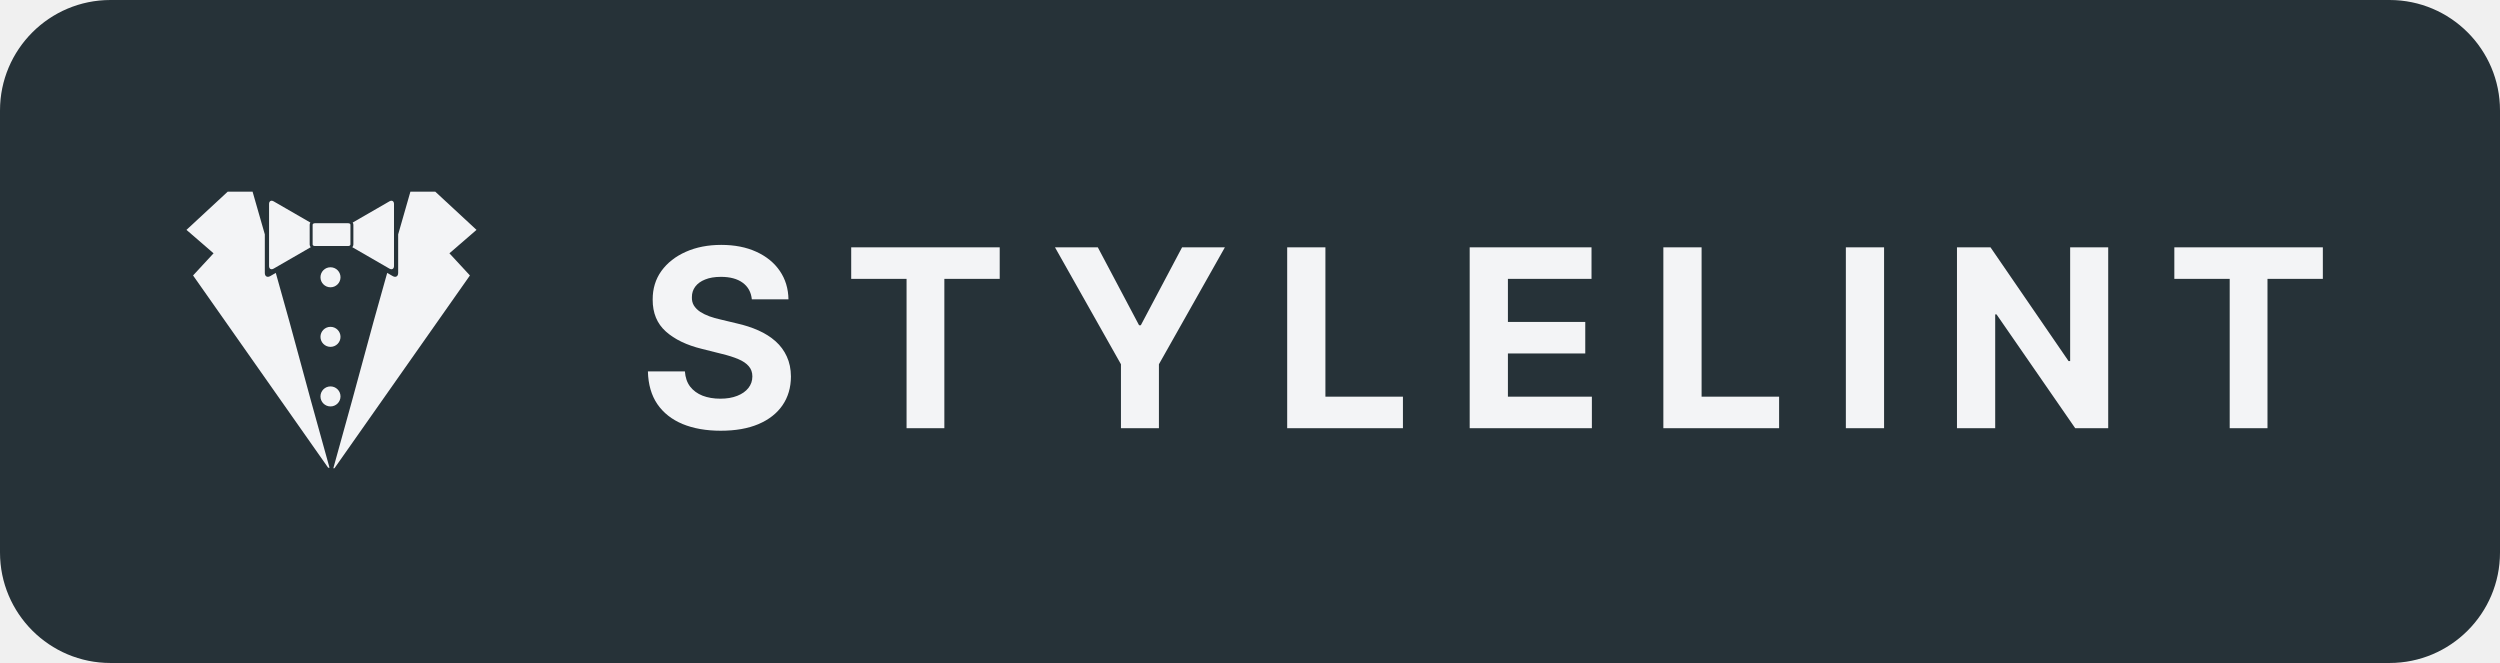
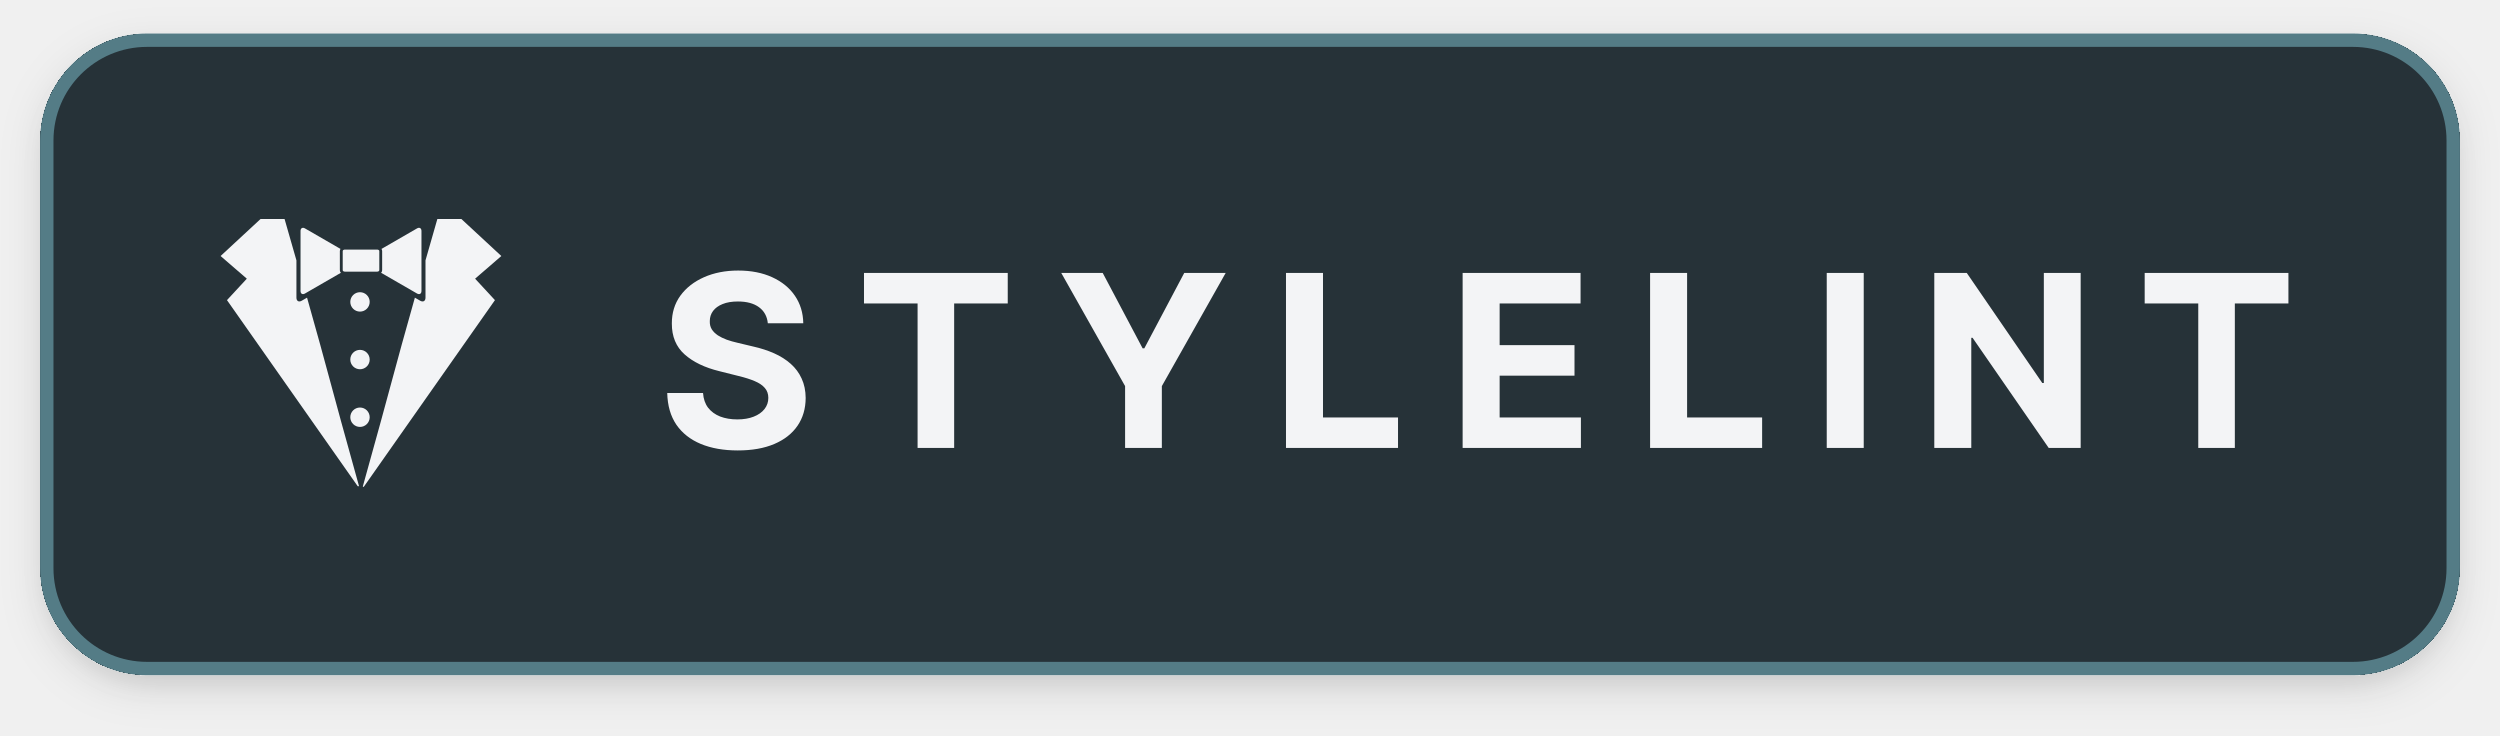
- <svg xmlns="http://www.w3.org/2000/svg" width="181" height="48" viewBox="0 0 181 48" fill="none">
-   <rect width="181" height="48" rx="8" fill="#263238" />
-   <path fill-rule="evenodd" clip-rule="evenodd" d="M24.143 33.863C26.439 25.651 26.373 25.613 28.033 19.758L28.432 19.988C28.649 20.113 28.827 20.011 28.827 19.761V16.969C29.267 15.426 29.612 14.233 29.714 13.875H31.512L34.5 16.643L32.538 18.339L34.022 19.943L24.242 33.863C24.194 33.941 24.128 33.923 24.143 33.863V33.863ZM25.211 16.162C25.3 16.162 25.372 16.21 25.372 16.271V17.702C25.372 17.763 25.3 17.812 25.211 17.812H22.796C22.707 17.812 22.635 17.763 22.635 17.702V16.271C22.635 16.211 22.707 16.162 22.796 16.162H25.211H25.211Z" fill="#F3F4F6" />
-   <path fill-rule="evenodd" clip-rule="evenodd" d="M28.193 14.578L25.535 16.112C25.566 16.159 25.585 16.213 25.585 16.272V17.703C25.585 17.777 25.556 17.844 25.508 17.898L28.193 19.448C28.376 19.553 28.526 19.467 28.526 19.256V14.77C28.526 14.559 28.376 14.472 28.193 14.578ZM22.421 17.703V16.272C22.421 16.213 22.439 16.159 22.47 16.112L19.812 14.578C19.629 14.472 19.48 14.559 19.48 14.77V19.256C19.48 19.467 19.629 19.554 19.812 19.448L22.497 17.898C22.449 17.844 22.421 17.777 22.421 17.703L22.421 17.703Z" fill="#F3F4F6" />
-   <path fill-rule="evenodd" clip-rule="evenodd" d="M23.758 33.863H23.857C21.561 25.651 21.627 25.613 19.967 19.758L19.568 19.988C19.351 20.113 19.173 20.011 19.173 19.761V16.969C18.733 15.426 18.388 14.233 18.286 13.875H16.488L13.5 16.643L15.462 18.339L13.978 19.943L23.758 33.863Z" fill="#F3F4F6" />
-   <path d="M23.927 20.8C24.328 20.8 24.653 20.476 24.653 20.075C24.653 19.674 24.328 19.35 23.927 19.35C23.527 19.35 23.202 19.674 23.202 20.075C23.202 20.476 23.527 20.8 23.927 20.8Z" fill="#F3F4F6" />
-   <path d="M23.927 25.113C24.328 25.113 24.653 24.789 24.653 24.388C24.653 23.987 24.328 23.663 23.927 23.663C23.527 23.663 23.202 23.987 23.202 24.388C23.202 24.789 23.527 25.113 23.927 25.113Z" fill="#F3F4F6" />
-   <path d="M23.927 29.426C24.328 29.426 24.653 29.102 24.653 28.701C24.653 28.3 24.328 27.976 23.927 27.976C23.527 27.976 23.202 28.3 23.202 28.701C23.202 29.102 23.527 29.426 23.927 29.426Z" fill="#F3F4F6" />
-   <path d="M54.433 21.674C54.382 21.158 54.162 20.758 53.774 20.472C53.386 20.187 52.86 20.044 52.196 20.044C51.744 20.044 51.362 20.108 51.051 20.236C50.74 20.359 50.502 20.532 50.335 20.754C50.173 20.975 50.093 21.227 50.093 21.508C50.084 21.742 50.133 21.947 50.239 22.121C50.35 22.296 50.502 22.447 50.693 22.575C50.885 22.699 51.107 22.808 51.358 22.901C51.61 22.991 51.878 23.067 52.163 23.131L53.34 23.413C53.911 23.541 54.435 23.711 54.912 23.924C55.389 24.137 55.803 24.399 56.152 24.71C56.502 25.021 56.772 25.388 56.964 25.81C57.16 26.232 57.26 26.715 57.264 27.261C57.26 28.062 57.056 28.756 56.651 29.345C56.25 29.928 55.671 30.382 54.912 30.706C54.158 31.026 53.248 31.185 52.183 31.185C51.126 31.185 50.205 31.023 49.421 30.7C48.642 30.376 48.032 29.896 47.593 29.261C47.159 28.622 46.931 27.832 46.909 26.89H49.587C49.617 27.329 49.743 27.695 49.965 27.989C50.191 28.279 50.491 28.499 50.866 28.648C51.245 28.793 51.673 28.865 52.151 28.865C52.62 28.865 53.026 28.797 53.372 28.66C53.721 28.524 53.992 28.334 54.183 28.092C54.375 27.849 54.471 27.57 54.471 27.254C54.471 26.96 54.384 26.713 54.209 26.513C54.038 26.312 53.787 26.142 53.455 26.001C53.127 25.861 52.724 25.733 52.247 25.618L50.821 25.26C49.718 24.991 48.846 24.572 48.207 24.001C47.568 23.43 47.25 22.66 47.254 21.693C47.25 20.901 47.461 20.208 47.887 19.616C48.318 19.023 48.908 18.561 49.658 18.229C50.408 17.896 51.26 17.73 52.215 17.73C53.186 17.73 54.034 17.896 54.759 18.229C55.487 18.561 56.054 19.023 56.459 19.616C56.864 20.208 57.073 20.894 57.085 21.674H54.433ZM61.627 20.191V17.909H72.379V20.191H68.371V31H65.635V20.191H61.627ZM76.382 17.909H79.483L82.468 23.547H82.596L85.581 17.909H88.681L83.906 26.372V31H81.157V26.372L76.382 17.909ZM93.192 31V17.909H95.96V28.718H101.572V31H93.192ZM106.405 31V17.909H115.226V20.191H109.173V23.31H114.773V25.592H109.173V28.718H115.252V31H106.405ZM120.427 31V17.909H123.195V28.718H128.807V31H120.427ZM136.407 17.909V31H133.64V17.909H136.407ZM152.634 17.909V31H150.244L144.548 22.761H144.452V31H141.685V17.909H144.114L149.764 26.142H149.879V17.909H152.634ZM157.422 20.191V17.909H168.174V20.191H164.166V31H161.43V20.191H157.422Z" fill="#F3F4F6" />
+ <svg xmlns="http://www.w3.org/2000/svg" width="187" height="55" viewBox="0 0 187 55" fill="none">
+   <g filter="url(#filter0_dd_5348_32999)">
+     <mask id="path-1-inside-1_5348_32999" fill="white">
+       <path d="M3 10.507C3 6.089 6.582 2.507 11 2.507H176C180.418 2.507 184 6.089 184 10.507V42.507C184 46.926 180.418 50.507 176 50.507H11C6.582 50.507 3 46.926 3 42.507V10.507Z" />
+     </mask>
+     <path d="M3 10.507C3 6.089 6.582 2.507 11 2.507H176C180.418 2.507 184 6.089 184 10.507V42.507C184 46.926 180.418 50.507 176 50.507H11C6.582 50.507 3 46.926 3 42.507V10.507Z" fill="#263238" shape-rendering="crispEdges" />
+     <path d="M11 2.507V3.507H176V2.507V1.507H11V2.507ZM184 10.507H183V42.507H184H185V10.507H184ZM176 50.507V49.507H11V50.507V51.507H176V50.507ZM3 42.507H4V10.507H3H2V42.507H3ZM11 50.507V49.507C7.134 49.507 4 46.373 4 42.507H3H2C2 47.478 6.029 51.507 11 51.507V50.507ZM184 42.507H183C183 46.373 179.866 49.507 176 49.507V50.507V51.507C180.971 51.507 185 47.478 185 42.507H184ZM176 2.507V3.507C179.866 3.507 183 6.641 183 10.507H184H185C185 5.537 180.971 1.507 176 1.507V2.507ZM11 2.507V1.507C6.029 1.507 2 5.537 2 10.507H3H4C4 6.641 7.134 3.507 11 3.507V2.507Z" fill="#547C86" mask="url(#path-1-inside-1_5348_32999)" />
+     <path fill-rule="evenodd" clip-rule="evenodd" d="M27.143 36.37C29.439 28.158 29.373 28.121 31.033 22.265L31.432 22.495C31.649 22.621 31.827 22.518 31.827 22.268V19.476C32.267 17.933 32.612 16.741 32.714 16.382H34.512L37.5 19.15L35.538 20.846L37.022 22.45L27.242 36.37C27.194 36.449 27.128 36.431 27.143 36.37V36.37ZM28.211 18.669C28.3 18.669 28.372 18.718 28.372 18.778V20.209C28.372 20.27 28.3 20.319 28.211 20.319H25.796C25.707 20.319 25.635 20.27 25.635 20.209V18.778C25.635 18.718 25.707 18.669 25.796 18.669H28.211H28.211Z" fill="#F3F4F6" />
+     <path fill-rule="evenodd" clip-rule="evenodd" d="M31.193 17.085L28.535 18.619C28.566 18.666 28.585 18.72 28.585 18.779V20.21C28.585 20.284 28.556 20.351 28.508 20.405L31.193 21.955C31.376 22.061 31.526 21.974 31.526 21.763V17.277C31.526 17.066 31.376 16.979 31.193 17.085ZM25.421 20.21V18.779C25.421 18.72 25.439 18.666 25.47 18.619L22.812 17.085C22.629 16.979 22.48 17.066 22.48 17.277V21.763C22.48 21.974 22.629 22.061 22.812 21.955L25.497 20.405C25.449 20.351 25.421 20.284 25.421 20.21L25.421 20.21Z" fill="#F3F4F6" />
+     <path fill-rule="evenodd" clip-rule="evenodd" d="M26.758 36.37H26.857C24.561 28.158 24.627 28.121 22.967 22.265L22.568 22.495C22.351 22.621 22.173 22.518 22.173 22.268V19.476C21.733 17.933 21.388 16.741 21.286 16.382H19.488L16.5 19.15L18.462 20.846L16.978 22.45L26.758 36.37Z" fill="#F3F4F6" />
+     <path d="M26.927 23.308C27.328 23.308 27.653 22.983 27.653 22.582C27.653 22.182 27.328 21.857 26.927 21.857C26.527 21.857 26.202 22.182 26.202 22.582C26.202 22.983 26.527 23.308 26.927 23.308Z" fill="#F3F4F6" />
+     <path d="M26.927 27.62C27.328 27.62 27.653 27.296 27.653 26.895C27.653 26.494 27.328 26.17 26.927 26.17C26.527 26.17 26.202 26.494 26.202 26.895C26.202 27.296 26.527 27.62 26.927 27.62Z" fill="#F3F4F6" />
+     <path d="M26.927 31.934C27.328 31.934 27.653 31.609 27.653 31.209C27.653 30.808 27.328 30.483 26.927 30.483C26.527 30.483 26.202 30.808 26.202 31.209C26.202 31.609 26.527 31.934 26.927 31.934Z" fill="#F3F4F6" />
+     <path d="M57.433 24.181C57.382 23.666 57.162 23.265 56.774 22.98C56.386 22.694 55.86 22.551 55.196 22.551C54.744 22.551 54.362 22.615 54.051 22.743C53.74 22.867 53.502 23.039 53.335 23.261C53.173 23.483 53.093 23.734 53.093 24.015C53.084 24.25 53.133 24.454 53.239 24.629C53.35 24.803 53.502 24.955 53.693 25.083C53.885 25.206 54.107 25.315 54.358 25.409C54.61 25.498 54.878 25.575 55.163 25.639L56.34 25.92C56.911 26.048 57.435 26.218 57.912 26.431C58.389 26.644 58.803 26.907 59.152 27.218C59.502 27.529 59.772 27.895 59.964 28.317C60.16 28.739 60.26 29.223 60.264 29.768C60.26 30.569 60.056 31.264 59.651 31.852C59.25 32.436 58.671 32.889 57.912 33.213C57.158 33.533 56.248 33.693 55.183 33.693C54.126 33.693 53.205 33.531 52.421 33.207C51.642 32.883 51.032 32.404 50.593 31.769C50.159 31.13 49.931 30.339 49.909 29.397H52.587C52.617 29.836 52.743 30.203 52.965 30.497C53.191 30.786 53.491 31.006 53.866 31.155C54.245 31.3 54.673 31.372 55.151 31.372C55.62 31.372 56.026 31.304 56.372 31.168C56.721 31.032 56.992 30.842 57.183 30.599C57.375 30.356 57.471 30.077 57.471 29.762C57.471 29.468 57.384 29.22 57.209 29.02C57.038 28.82 56.787 28.649 56.455 28.509C56.127 28.368 55.724 28.24 55.247 28.125L53.821 27.767C52.718 27.499 51.846 27.079 51.207 26.508C50.568 25.937 50.25 25.168 50.254 24.201C50.25 23.408 50.461 22.715 50.887 22.123C51.318 21.531 51.908 21.068 52.658 20.736C53.408 20.404 54.26 20.237 55.215 20.237C56.186 20.237 57.034 20.404 57.759 20.736C58.487 21.068 59.054 21.531 59.459 22.123C59.864 22.715 60.073 23.401 60.085 24.181H57.433ZM64.627 22.698V20.416H75.379V22.698H71.371V33.507H68.635V22.698H64.627ZM79.382 20.416H82.483L85.468 26.054H85.596L88.581 20.416H91.681L86.906 28.88V33.507H84.157V28.88L79.382 20.416ZM96.192 33.507V20.416H98.96V31.225H104.572V33.507H96.192ZM109.405 33.507V20.416H118.226V22.698H112.173V25.818H117.773V28.1H112.173V31.225H118.252V33.507H109.405ZM123.427 33.507V20.416H126.195V31.225H131.807V33.507H123.427ZM139.407 20.416V33.507H136.64V20.416H139.407ZM155.634 20.416V33.507H153.244L147.548 25.268H147.452V33.507H144.685V20.416H147.114L152.764 28.649H152.879V20.416H155.634ZM160.422 22.698V20.416H171.174V22.698H167.166V33.507H164.43V22.698H160.422Z" fill="#F3F4F6" />
+   </g>
+   <defs>
+     <filter id="filter0_dd_5348_32999" x="0" y="0.507" width="187" height="54" filterUnits="userSpaceOnUse" color-interpolation-filters="sRGB">
+       <feFlood flood-opacity="0" result="BackgroundImageFix" />
+       <feColorMatrix in="SourceAlpha" type="matrix" values="0 0 0 0 0 0 0 0 0 0 0 0 0 0 0 0 0 0 127 0" result="hardAlpha" />
+       <feOffset dy="1" />
+       <feGaussianBlur stdDeviation="1.5" />
+       <feComposite in2="hardAlpha" operator="out" />
+       <feColorMatrix type="matrix" values="0 0 0 0 0 0 0 0 0 0 0 0 0 0 0 0 0 0 0.1 0" />
+       <feBlend mode="normal" in2="BackgroundImageFix" result="effect1_dropShadow_5348_32999" />
+       <feColorMatrix in="SourceAlpha" type="matrix" values="0 0 0 0 0 0 0 0 0 0 0 0 0 0 0 0 0 0 127 0" result="hardAlpha" />
+       <feMorphology radius="1" operator="erode" in="SourceAlpha" result="effect2_dropShadow_5348_32999" />
+       <feOffset dy="1" />
+       <feGaussianBlur stdDeviation="1" />
+       <feColorMatrix type="matrix" values="0 0 0 0 0 0 0 0 0 0 0 0 0 0 0 0 0 0 0.1 0" />
+       <feBlend mode="normal" in2="effect1_dropShadow_5348_32999" result="effect2_dropShadow_5348_32999" />
+       <feBlend mode="normal" in="SourceGraphic" in2="effect2_dropShadow_5348_32999" result="shape" />
+     </filter>
+   </defs>
</svg>
